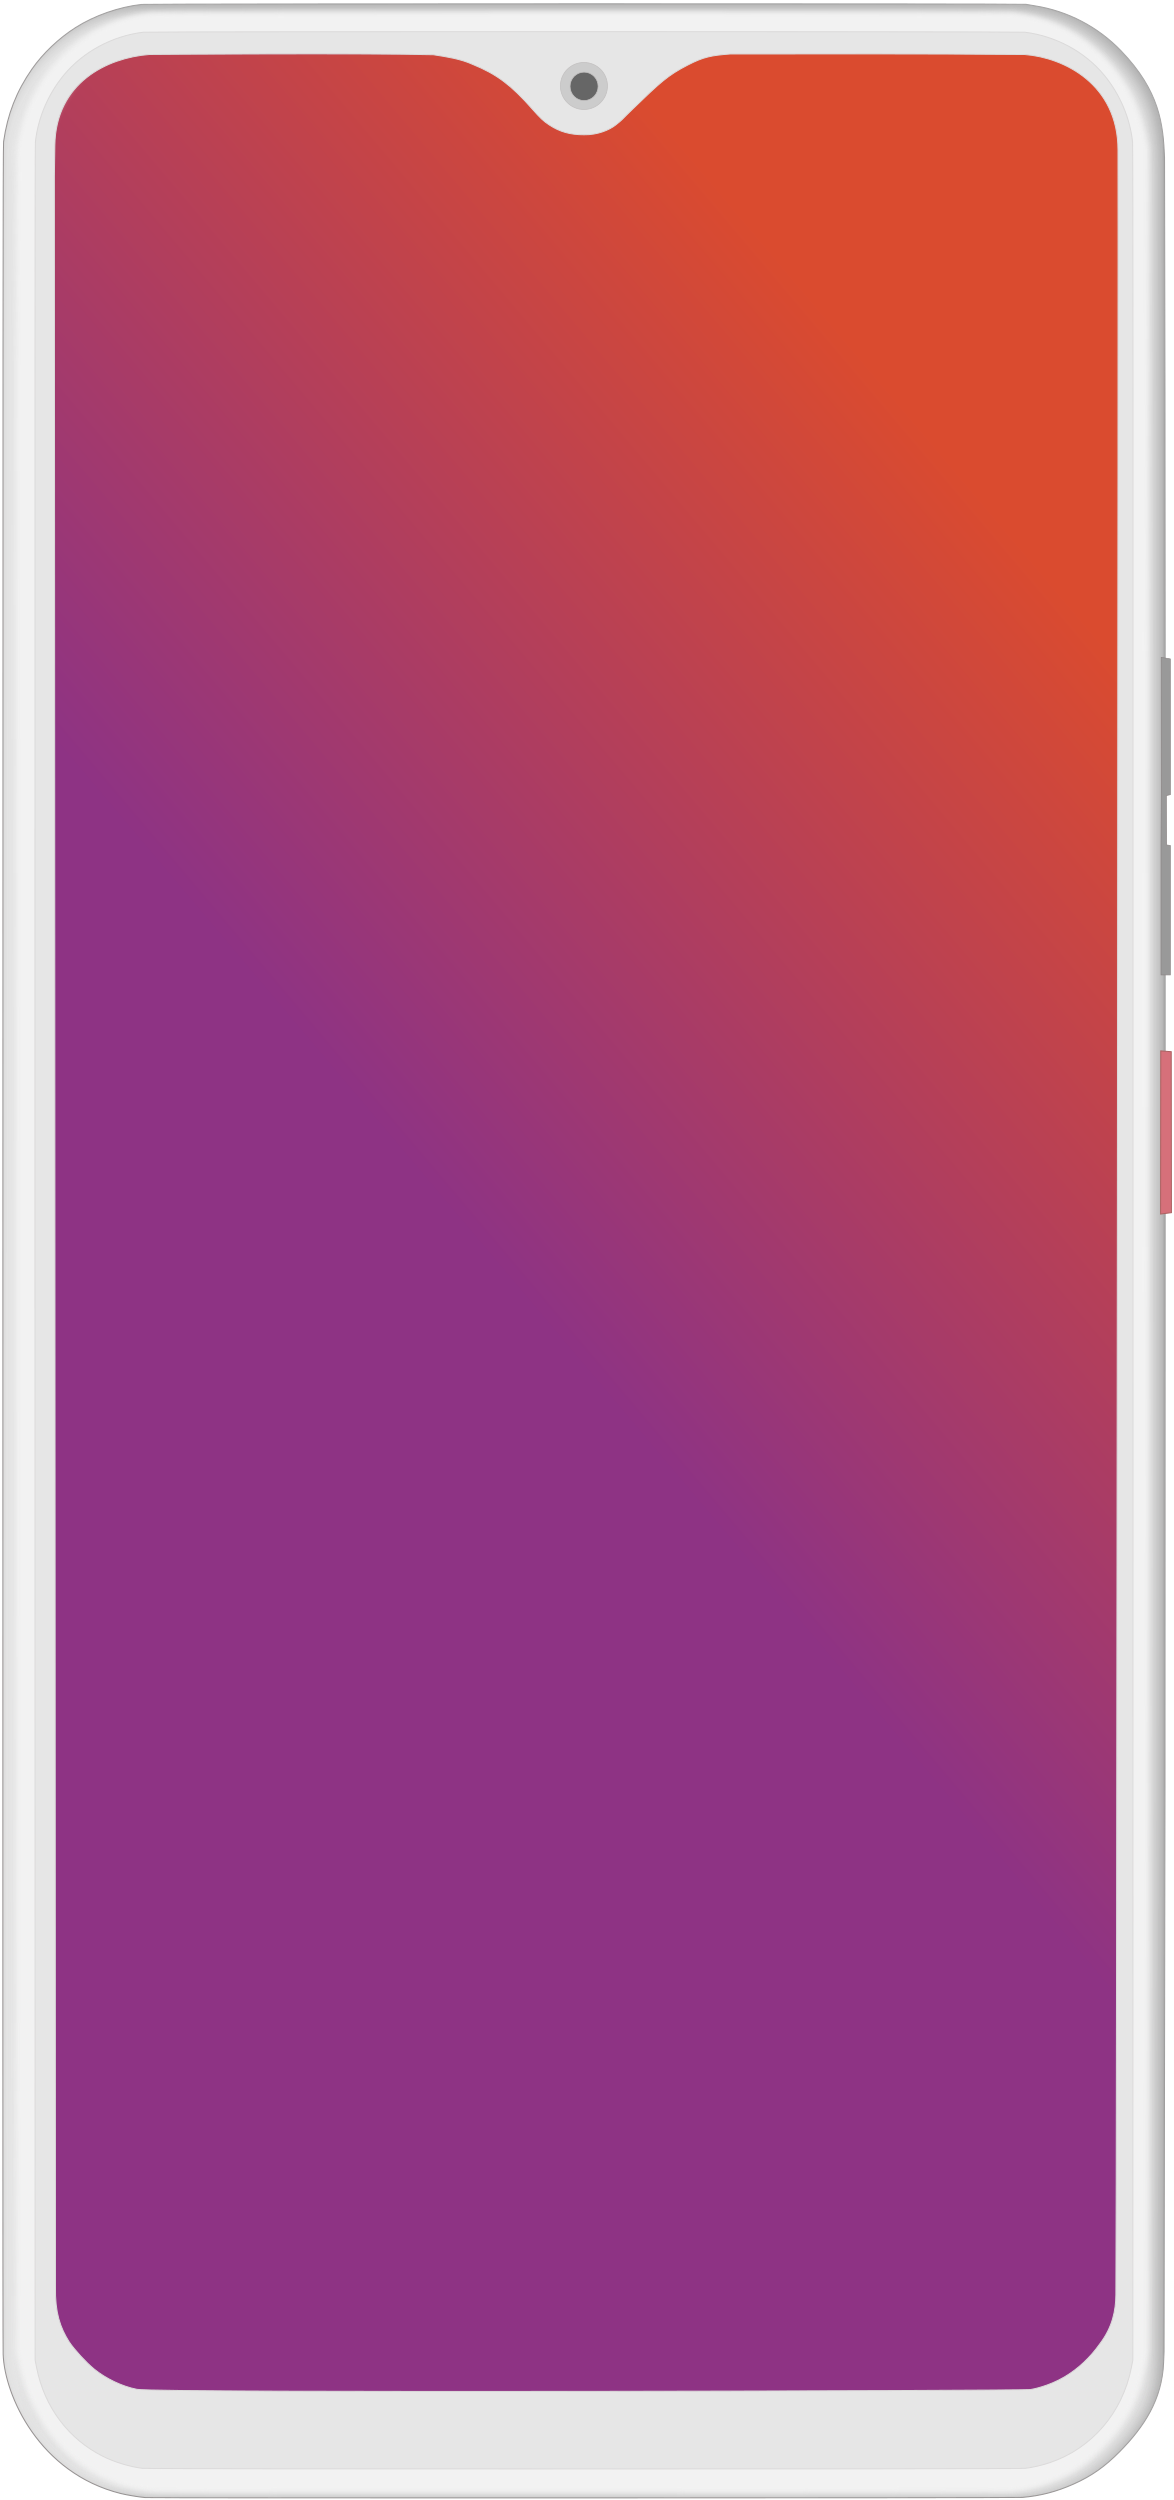
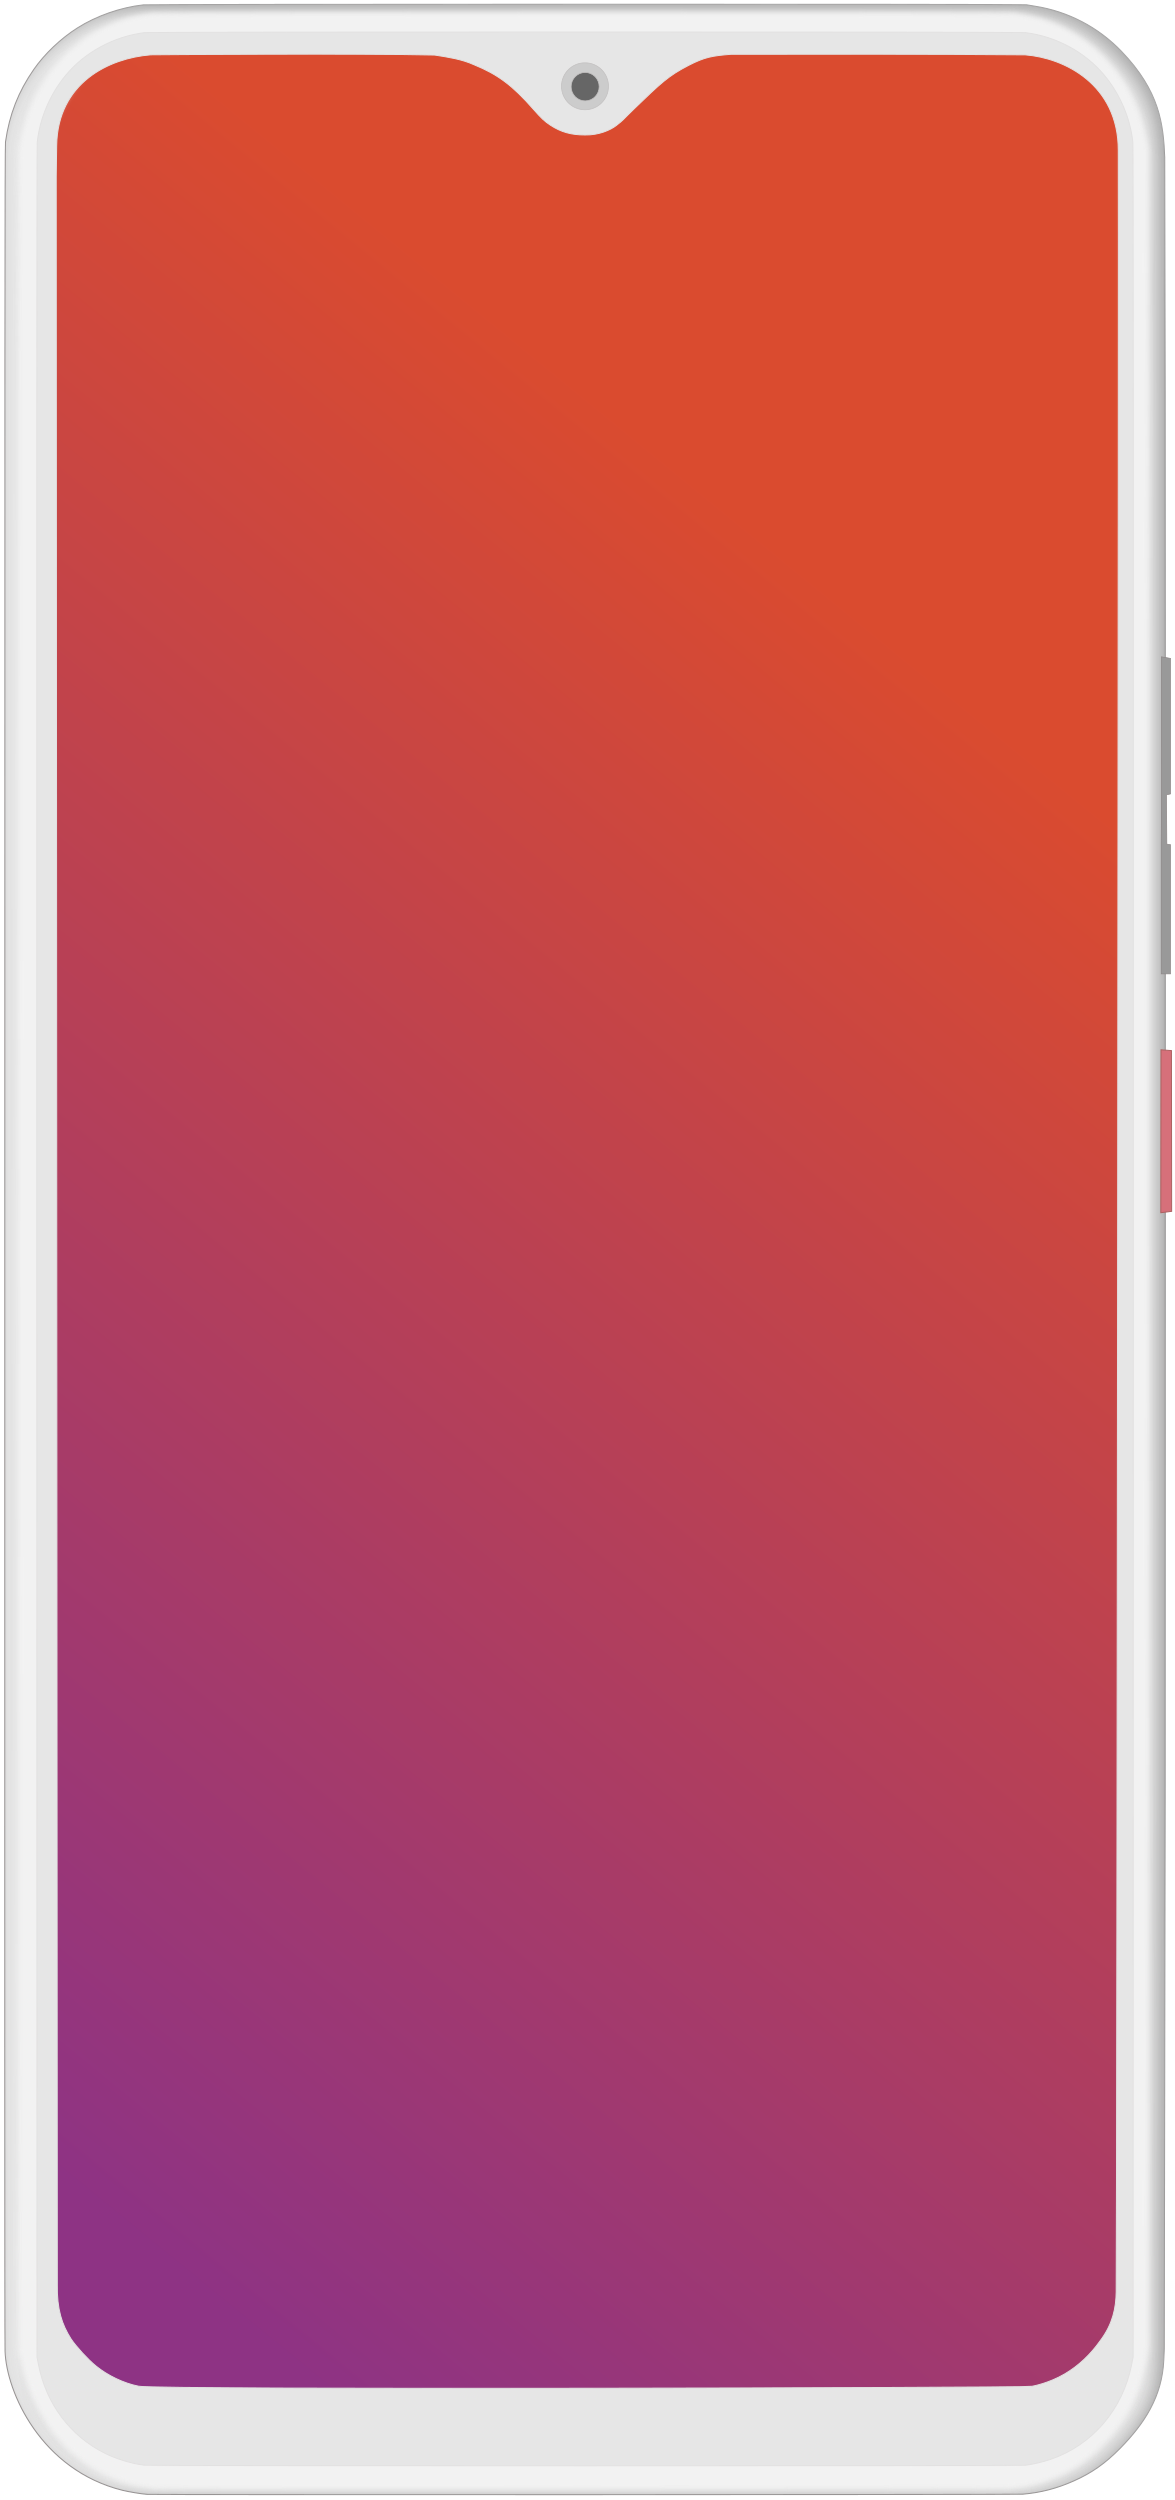
- <svg xmlns="http://www.w3.org/2000/svg" xmlns:xlink="http://www.w3.org/1999/xlink" width="114.1mm" height="243.1mm" viewBox="0 0 114.1 243.1" version="1.1" id="svg1" xml:space="preserve">
+ <svg xmlns="http://www.w3.org/2000/svg" xmlns:xlink="http://www.w3.org/1999/xlink" width="74.15mm" height="157.8mm" viewBox="0 0 74.15 157.8" version="1.1" id="svg1" xml:space="preserve">
  <defs id="defs1">
-     <linearGradient xlink:href="#linearGradient32-1" id="linearGradient33" x1="59.58" y1="124.848" x2="113.252" y2="77.522" gradientUnits="userSpaceOnUse" gradientTransform="matrix(1.160369,0,0,1.211347,-2.648681,-36.67877)" />
+     <linearGradient xlink:href="#linearGradient32-1" id="linearGradient33" x1="44.345" y1="222.782" x2="131.027" y2="111.958" gradientUnits="userSpaceOnUse" gradientTransform="matrix(0.7521154,0,0,0.7851541,9.376281,-19.62062)" />
    <linearGradient id="linearGradient32-1">
      <stop style="stop-color:#8e3384;stop-opacity:1;" offset="0" id="stop32" />
      <stop style="stop-color:#da4b2f;stop-opacity:1;" offset="1" id="stop35" />
    </linearGradient>
-     <linearGradient xlink:href="#linearGradient15" id="linearGradient16" x1="59.58" y1="124.848" x2="113.252" y2="77.522" gradientUnits="userSpaceOnUse" gradientTransform="matrix(1.160369,0,0,1.211347,-2.648681,-36.67877)" />
+     <linearGradient xlink:href="#linearGradient15" id="linearGradient16" x1="44.345" y1="222.782" x2="131.027" y2="111.958" gradientUnits="userSpaceOnUse" gradientTransform="matrix(0.7521154,0,0,0.7851541,9.376281,-19.62062)" />
    <linearGradient id="linearGradient15">
      <stop style="stop-color:#dc4d2f;stop-opacity:1;" offset="0" id="stop15" />
      <stop style="stop-color:#8d3385;stop-opacity:0;" offset="1" id="stop16" />
    </linearGradient>
    <filter style="color-interpolation-filters:sRGB" id="filter147" x="-0.066" y="-0.024" width="1.116" height="1.051">
      <feFlood result="flood" in="SourceGraphic" flood-opacity="1" flood-color="rgb(198,198,198)" id="feFlood146" />
      <feGaussianBlur result="blur" in="SourceGraphic" stdDeviation="0.7" id="feGaussianBlur146" />
      <feOffset result="offset" in="blur" dx="-0.6" dy="0.4" id="feOffset146" />
      <feComposite result="comp1" operator="out" in="flood" in2="offset" id="feComposite146" />
      <feComposite result="fbSourceGraphic" operator="atop" in="comp1" in2="SourceGraphic" id="feComposite147" />
      <feColorMatrix result="fbSourceGraphicAlpha" in="fbSourceGraphic" values="0 0 0 -1 0 0 0 0 -1 0 0 0 0 -1 0 0 0 0 1 0" id="feColorMatrix30" />
      <feFlood id="feFlood30" result="flood" in="fbSourceGraphic" flood-opacity="0.176" flood-color="rgb(15,15,15)" />
      <feGaussianBlur id="feGaussianBlur30" result="blur" in="fbSourceGraphic" stdDeviation="1.7" />
      <feOffset id="feOffset30" result="offset" in="blur" dx="-1.1" dy="0.4" />
      <feComposite id="feComposite30" result="comp1" operator="out" in="flood" in2="offset" />
      <feComposite id="feComposite31" result="comp2" operator="atop" in="comp1" in2="fbSourceGraphic" />
    </filter>
    <filter style="color-interpolation-filters:sRGB" id="filter12" x="-0.005" y="-0.002" width="1.011" height="1.005">
      <feGaussianBlur stdDeviation="0.247" id="feGaussianBlur12" />
    </filter>
  </defs>
-   <g id="layer1" transform="translate(-43.9771,-21.6747)">
-     <rect style="display:inline;fill:url(#linearGradient33);fill-opacity:1;stroke:url(#linearGradient16);stroke-width:0.295;stroke-dasharray:none" id="rect15" width="104.009" height="227.93" x="48.943" y="26.857" />
-     <path style="display:inline;fill:#f2f2f2;stroke:#999494;stroke-width:0.101;stroke-dasharray:none;stroke-opacity:1;filter:url(#filter147)" d="m 58.361,264.494 c -0.569,-0.043 -1.807,-0.244 -2.415,-0.392 -8.053,-1.971 -11.474,-9.54 -11.611,-13.542 -0.044,-1.272 -0.027,-48.764 -0.027,-107.603 0,-87.417 0.013,-107.069 0.07,-107.467 0.386,-2.673 1.269,-4.901 2.801,-7.067 1.073,-1.517 2.656,-3 4.304,-4.032 1.87,-1.171 4.27,-1.999 6.51,-2.246 0.675,-0.075 86.825,-0.083 87.213,-0.008 0.143,0.027 0.528,0.091 0.856,0.142 3.247,0.5 6.246,2.044 8.531,4.391 3.798,3.903 4.137,7.094 4.272,10.349 l 0.044,23.585 0.016,25.168 -9e-4,30.705 v 3.71 3.709 l 6.8e-4,15.704 -0.014,55.521 -0.093,55.211 -0.046,1.068 c -0.153,3.581 -1.922,6.218 -4.313,8.615 -1.459,1.462 -2.796,2.391 -4.557,3.164 -1.691,0.742 -3.259,1.145 -5.058,1.299 -0.569,0.049 -85.837,0.065 -86.483,0.017 z m 86.97,-2.848 c 2.88,-0.471 5.193,-1.66 7.095,-3.647 1.757,-1.836 2.833,-4.069 3.231,-6.709 0.095,-0.626 0.098,-4.609 0.098,-107.982 0,-103.373 -0.004,-107.356 -0.098,-107.982 -0.403,-2.668 -1.505,-4.93 -3.308,-6.789 -1.879,-1.938 -4.264,-3.144 -7.046,-3.565 -0.623,-0.094 -2.402,-0.098 -43.675,-0.098 -41.273,0 -43.051,0.004 -43.675,0.098 -1.878,0.284 -3.492,0.888 -4.982,1.865 -1.437,0.942 -2.561,2.066 -3.506,3.506 -0.977,1.489 -1.582,3.104 -1.865,4.982 -0.095,0.626 -0.098,4.609 -0.098,107.982 0,103.373 0.004,107.356 0.098,107.982 0.284,1.878 0.888,3.492 1.865,4.982 0.942,1.437 2.066,2.561 3.506,3.506 1.726,1.133 3.692,1.793 5.767,1.936 0.313,0.022 19.796,0.036 43.296,0.032 40.103,-0.007 42.762,-0.013 43.296,-0.1 z" id="path3" transform="matrix(0.9860488,0,0,1.000351,0.5670617,-0.04754212)" />
-     <path id="path12" style="display:inline;mix-blend-mode:normal;fill:#f2f2f2;stroke-width:0.977;filter:url(#filter12)" d="m 150.314,29.355 c -0.375,-0.073 -83.619,-0.065 -84.271,0.008 -2.164,0.244 -4.483,1.061 -6.29,2.217 -1.592,1.018 -3.121,2.482 -4.158,3.978 -1.481,2.137 -2.335,4.336 -2.707,6.974 -0.056,0.393 -0.068,19.788 -0.068,106.059 0,58.068 0.012,105.855 0.026,106.193 0.015,0.362 0.051,0.637 0.086,0.668 0.033,0.029 0.099,0.282 0.147,0.561 0.309,1.804 1.04,3.731 2.09,5.505 0.66,1.115 1.257,1.899 2.096,2.754 1.854,1.891 4.192,3.224 6.801,3.876 0.587,0.147 1.784,0.346 2.334,0.388 0.624,0.048 83.016,0.031 83.566,-0.017 1.738,-0.152 3.254,-0.549 4.888,-1.281 1.701,-0.763 2.993,-1.679 4.403,-3.123 2.31,-2.366 3.607,-5.011 4.167,-8.503 l 0.12,-0.748 0.014,-54.793 0.014,-54.794 -0.001,-15.499 v -3.661 -3.661 l 0.001,-30.302 -0.016,-24.838 -0.015,-24.838 -0.113,-0.581 c -0.639,-3.277 -1.93,-5.854 -4.041,-8.07 -2.207,-2.317 -5.105,-3.84 -8.243,-4.334 -0.317,-0.05 -0.689,-0.113 -0.827,-0.14 z m -42.107,2.703 c 39.881,0 41.599,0.004 42.202,0.097 0.906,0.14 1.762,0.381 2.577,0.696 4.487,0.705 7.908,4.555 7.908,9.267 V 249.381 c 0,0.981 -0.19,1.906 -0.464,2.794 -0.008,0.358 -0.008,3.264 -0.017,3.332 -0.385,2.605 -1.425,4.809 -3.122,6.621 -1.838,1.961 -4.072,3.135 -6.855,3.6 -0.516,0.086 -3.085,0.092 -41.835,0.099 -22.707,0.004 -41.533,-0.011 -41.835,-0.032 -2.005,-0.141 -3.905,-0.792 -5.573,-1.91 -1.391,-0.932 -2.477,-2.041 -3.388,-3.46 -0.944,-1.471 -1.528,-3.064 -1.802,-4.917 -0.091,-0.618 -0.095,-4.549 -0.095,-106.567 0,-102.018 0.004,-105.95 0.095,-106.567 0.274,-1.854 0.858,-3.447 1.802,-4.916 0.913,-1.421 1.999,-2.53 3.388,-3.46 1.44,-0.964 2.999,-1.561 4.814,-1.841 0.602,-0.093 2.321,-0.097 42.202,-0.097 z" transform="matrix(0.9951563,0,0,1.008483,-7.096635,-6.75195)" />
-     <path style="display:inline;fill:#e6e6e6;stroke:#dbdada;stroke-width:0.099;stroke-dasharray:none;stroke-opacity:1" d="m 57.833,261.698 c -1.25,-0.163 -2.702,-0.602 -3.814,-1.154 -3.377,-1.677 -5.722,-4.801 -6.478,-8.629 l -0.148,-0.749 -0.015,-107.586 c -0.011,-76.894 0.001,-107.735 0.042,-108.108 0.26,-2.349 1.241,-4.651 2.769,-6.501 1.867,-2.259 4.691,-3.787 7.695,-4.161 0.634,-0.079 85.126,-0.079 85.76,0 3.004,0.375 5.828,1.902 7.695,4.161 1.529,1.85 2.509,4.152 2.769,6.501 0.042,0.373 0.054,31.214 0.043,108.108 l -0.016,107.586 -0.148,0.749 c -0.865,4.381 -3.834,7.84 -7.916,9.224 -0.754,0.256 -1.665,0.466 -2.427,0.561 -0.554,0.069 -85.281,0.067 -85.812,-0.002 z m 86.371,-7.665 c 0.184,-0.031 1.729,-0.311 3.284,-1.228 1.354,-0.799 2.51,-1.907 3.418,-3.191 1.262,-1.655 1.564,-3.266 1.581,-4.784 0.07,-6.274 0.254,-208.078 0.207,-208.56 -7.4e-4,-6.426 -5.264,-9.001 -9.061,-9.294 -9.546,-0.089 -19.094,-0.055 -28.64,-0.055 -1.843,0.147 -2.567,0.268 -4.134,1.074 -1.986,1.021 -2.706,1.722 -5.34,4.263 -1.221,1.178 -0.919,0.978 -1.713,1.597 -0.58,0.452 -1.718,0.948 -3.04,0.923 -1.344,0.003 -2.348,-0.28 -3.369,-0.95 -0.572,-0.375 -0.886,-0.67 -1.676,-1.571 -2.009,-2.294 -3.454,-3.377 -5.747,-4.308 -1.222,-0.559 -2.543,-0.746 -3.852,-0.953 -6.387,-0.17 -27.484,-0.036 -27.647,-0.023 -4.083,0.323 -9.074,2.73 -9.166,8.833 l -0.045,3.002 0.107,205.212 c -0.051,2.564 0.469,3.994 1.322,5.361 0.513,0.776 1.652,2.018 2.443,2.664 1.114,0.91 2.682,1.681 4.153,1.969 1.947,0.382 86.237,0.142 86.917,0.022 z" id="path2" />
-     <g id="FrontCamera" transform="matrix(1.061362,0,0,1.076756,-1.750938,-29.48182)" style="display:inline;stroke:#c3c1c1;stroke-width:0.071;stroke-dasharray:none;stroke-opacity:1">
+   <g id="layer1" transform="translate(-39.4771,-18.1747)">
+     <rect style="display:inline;fill:url(#linearGradient33);fill-opacity:1;stroke:url(#linearGradient16);stroke-width:0.191;stroke-dasharray:none" id="rect15" width="67.415" height="147.737" x="42.816" y="21.561" />
+     <path style="display:inline;fill:#f2f2f2;stroke:#999494;stroke-width:0.101;stroke-dasharray:none;stroke-opacity:1;filter:url(#filter147)" d="m 58.361,264.494 c -0.569,-0.043 -1.807,-0.244 -2.415,-0.392 -8.053,-1.971 -11.474,-9.54 -11.611,-13.542 -0.044,-1.272 -0.027,-48.764 -0.027,-107.603 0,-87.417 0.013,-107.069 0.07,-107.467 0.386,-2.673 1.269,-4.901 2.801,-7.067 1.073,-1.517 2.656,-3 4.304,-4.032 1.87,-1.171 4.27,-1.999 6.51,-2.246 0.675,-0.075 86.825,-0.083 87.213,-0.008 0.143,0.027 0.528,0.091 0.856,0.142 3.247,0.5 6.246,2.044 8.531,4.391 3.798,3.903 4.137,7.094 4.272,10.349 l 0.044,23.585 0.016,25.168 -9e-4,30.705 v 3.71 3.709 l 6.8e-4,15.704 -0.014,55.521 -0.093,55.211 -0.046,1.068 c -0.153,3.581 -1.922,6.218 -4.313,8.615 -1.459,1.462 -2.796,2.391 -4.557,3.164 -1.691,0.742 -3.259,1.145 -5.058,1.299 -0.569,0.049 -85.837,0.065 -86.483,0.017 z m 86.97,-2.848 c 2.88,-0.471 5.193,-1.66 7.095,-3.647 1.757,-1.836 2.833,-4.069 3.231,-6.709 0.095,-0.626 0.098,-4.609 0.098,-107.982 0,-103.373 -0.004,-107.356 -0.098,-107.982 -0.403,-2.668 -1.505,-4.93 -3.308,-6.789 -1.879,-1.938 -4.264,-3.144 -7.046,-3.565 -0.623,-0.094 -2.402,-0.098 -43.675,-0.098 -41.273,0 -43.051,0.004 -43.675,0.098 -1.878,0.284 -3.492,0.888 -4.982,1.865 -1.437,0.942 -2.561,2.066 -3.506,3.506 -0.977,1.489 -1.582,3.104 -1.865,4.982 -0.095,0.626 -0.098,4.609 -0.098,107.982 0,103.373 0.004,107.356 0.098,107.982 0.284,1.878 0.888,3.492 1.865,4.982 0.942,1.437 2.066,2.561 3.506,3.506 1.726,1.133 3.692,1.793 5.767,1.936 0.313,0.022 19.796,0.036 43.296,0.032 40.103,-0.007 42.762,-0.013 43.296,-0.1 z" id="path3" transform="matrix(0.6391265,0,0,0.6483937,11.46063,4.122511)" />
+     <path id="path12" style="display:inline;mix-blend-mode:normal;fill:#f2f2f2;stroke-width:0.977;filter:url(#filter12)" d="m 150.314,29.355 c -0.375,-0.073 -83.619,-0.065 -84.271,0.008 -2.164,0.244 -4.483,1.061 -6.29,2.217 -1.592,1.018 -3.121,2.482 -4.158,3.978 -1.481,2.137 -2.335,4.336 -2.707,6.974 -0.056,0.393 -0.068,19.788 -0.068,106.059 0,58.068 0.012,105.855 0.026,106.193 0.015,0.362 0.051,0.637 0.086,0.668 0.033,0.029 0.099,0.282 0.147,0.561 0.309,1.804 1.04,3.731 2.09,5.505 0.66,1.115 1.257,1.899 2.096,2.754 1.854,1.891 4.192,3.224 6.801,3.876 0.587,0.147 1.784,0.346 2.334,0.388 0.624,0.048 83.016,0.031 83.566,-0.017 1.738,-0.152 3.254,-0.549 4.888,-1.281 1.701,-0.763 2.993,-1.679 4.403,-3.123 2.31,-2.366 3.607,-5.011 4.167,-8.503 l 0.12,-0.748 0.014,-54.793 0.014,-54.794 -0.001,-15.499 v -3.661 -3.661 l 0.001,-30.302 -0.016,-24.838 -0.015,-24.838 -0.113,-0.581 c -0.639,-3.277 -1.93,-5.854 -4.041,-8.07 -2.207,-2.317 -5.105,-3.84 -8.243,-4.334 -0.317,-0.05 -0.689,-0.113 -0.827,-0.14 z m -42.107,2.703 c 39.881,0 41.599,0.004 42.202,0.097 0.906,0.14 1.762,0.381 2.577,0.696 4.487,0.705 7.908,4.555 7.908,9.267 V 249.381 c 0,0.981 -0.19,1.906 -0.464,2.794 -0.008,0.358 -0.008,3.264 -0.017,3.332 -0.385,2.605 -1.425,4.809 -3.122,6.621 -1.838,1.961 -4.072,3.135 -6.855,3.6 -0.516,0.086 -3.085,0.092 -41.835,0.099 -22.707,0.004 -41.533,-0.011 -41.835,-0.032 -2.005,-0.141 -3.905,-0.792 -5.573,-1.91 -1.391,-0.932 -2.477,-2.041 -3.388,-3.46 -0.944,-1.471 -1.528,-3.064 -1.802,-4.917 -0.091,-0.618 -0.095,-4.549 -0.095,-106.567 0,-102.018 0.004,-105.95 0.095,-106.567 0.274,-1.854 0.858,-3.447 1.802,-4.916 0.913,-1.421 1.999,-2.53 3.388,-3.46 1.44,-0.964 2.999,-1.561 4.814,-1.841 0.602,-0.093 2.321,-0.097 42.202,-0.097 z" transform="matrix(0.6450297,0,0,0.6536645,6.493258,-0.2230595)" />
+     <path style="display:inline;fill:#e6e6e6;stroke:#e2e1e1;stroke-width:0.064;stroke-dasharray:none;stroke-opacity:1" d="m 48.579,173.777 c -0.81,-0.105 -1.752,-0.39 -2.472,-0.748 -2.189,-1.087 -3.709,-3.112 -4.199,-5.593 l -0.096,-0.485 -0.01,-69.734 c -0.007,-49.84 7.34e-4,-69.83 0.027,-70.072 0.169,-1.523 0.804,-3.015 1.795,-4.214 1.21,-1.464 3.041,-2.454 4.988,-2.697 0.411,-0.051 55.176,-0.051 55.587,0 1.947,0.243 3.778,1.233 4.988,2.697 0.991,1.199 1.626,2.691 1.795,4.214 0.027,0.242 0.035,20.232 0.028,70.072 l -0.011,69.734 -0.096,0.485 c -0.561,2.839 -2.485,5.082 -5.131,5.979 -0.489,0.166 -1.079,0.302 -1.573,0.364 -0.359,0.045 -55.276,0.043 -55.62,-0.001 z m 55.983,-4.968 c 0.119,-0.02 1.121,-0.202 2.129,-0.796 0.877,-0.518 1.627,-1.236 2.215,-2.069 0.818,-1.073 1.014,-2.117 1.025,-3.101 0.045,-4.066 0.165,-134.869 0.134,-135.182 -5.2e-4,-4.165 -3.412,-5.834 -5.873,-6.024 -6.187,-0.057 -12.376,-0.036 -18.564,-0.036 -1.195,0.095 -1.664,0.174 -2.68,0.696 -1.287,0.662 -1.754,1.116 -3.461,2.763 -0.791,0.764 -0.596,0.634 -1.11,1.035 -0.376,0.293 -1.114,0.615 -1.97,0.598 -0.871,0.002 -1.522,-0.181 -2.184,-0.616 -0.371,-0.243 -0.574,-0.434 -1.086,-1.018 -1.302,-1.487 -2.239,-2.189 -3.725,-2.792 -0.792,-0.362 -1.648,-0.484 -2.497,-0.618 -4.14,-0.11 -17.814,-0.024 -17.92,-0.015 -2.646,0.209 -5.882,1.769 -5.941,5.725 l -0.029,1.945 0.069,133.012 c -0.033,1.662 0.304,2.589 0.857,3.475 0.333,0.503 1.071,1.308 1.583,1.726 0.722,0.59 1.738,1.089 2.692,1.276 1.262,0.248 55.896,0.092 56.337,0.014 z" id="path2" />
+     <g id="g15" transform="matrix(0.687942,0,0,0.6979169,9.958171,-14.9558)" style="display:inline;stroke:#c3c1c1;stroke-width:0.071;stroke-dasharray:none;stroke-opacity:1">
      <ellipse style="display:inline;fill:#cccccc;stroke:#c3c1c1;stroke-width:0.071;stroke-dasharray:none;stroke-opacity:1" id="path14" cx="96.583" cy="55.274" rx="2.154" ry="2.122" />
      <circle style="display:inline;fill:#666666;stroke:#c3c1c1;stroke-width:0.071;stroke-dasharray:none;stroke-opacity:1" id="path15" cx="96.597" cy="55.309" r="1.289" />
    </g>
-     <path id="rect3" style="display:inline;fill:#d6707a;fill-opacity:1;stroke:#ad6161;stroke-width:0.099;stroke-dasharray:none;stroke-opacity:1" d="m 156.85,123.866 1.017,0.076 0.019,15.651 -1.053,0.134 z" />
-     <path id="rect4" style="display:inline;fill:#999999;stroke:#8a8484;stroke-width:0.065;stroke-dasharray:none;stroke-opacity:1" d="m 156.873,103.827 0.029,-5.097 -0.009,-13.134 0.885,0.153 0.004,13.199 -0.39,0.085 0.029,4.803 0.359,0.057 v 12.581 h -0.906 z" />
+     <path id="rect3" style="display:inline;fill:#d6707a;fill-opacity:1;stroke:#ad6161;stroke-width:0.064;stroke-dasharray:none;stroke-opacity:1" d="m 112.759,84.439 0.659,0.05 0.012,10.145 -0.683,0.087 z" />
+     <path id="rect4" style="display:inline;fill:#999999;stroke:#8a8484;stroke-width:0.042;stroke-dasharray:none;stroke-opacity:1" d="m 112.773,71.45 0.019,-3.304 -0.006,-8.513 0.573,0.099 0.002,8.555 -0.253,0.055 0.019,3.113 0.233,0.037 v 8.155 h -0.587 z" />
  </g>
</svg>
